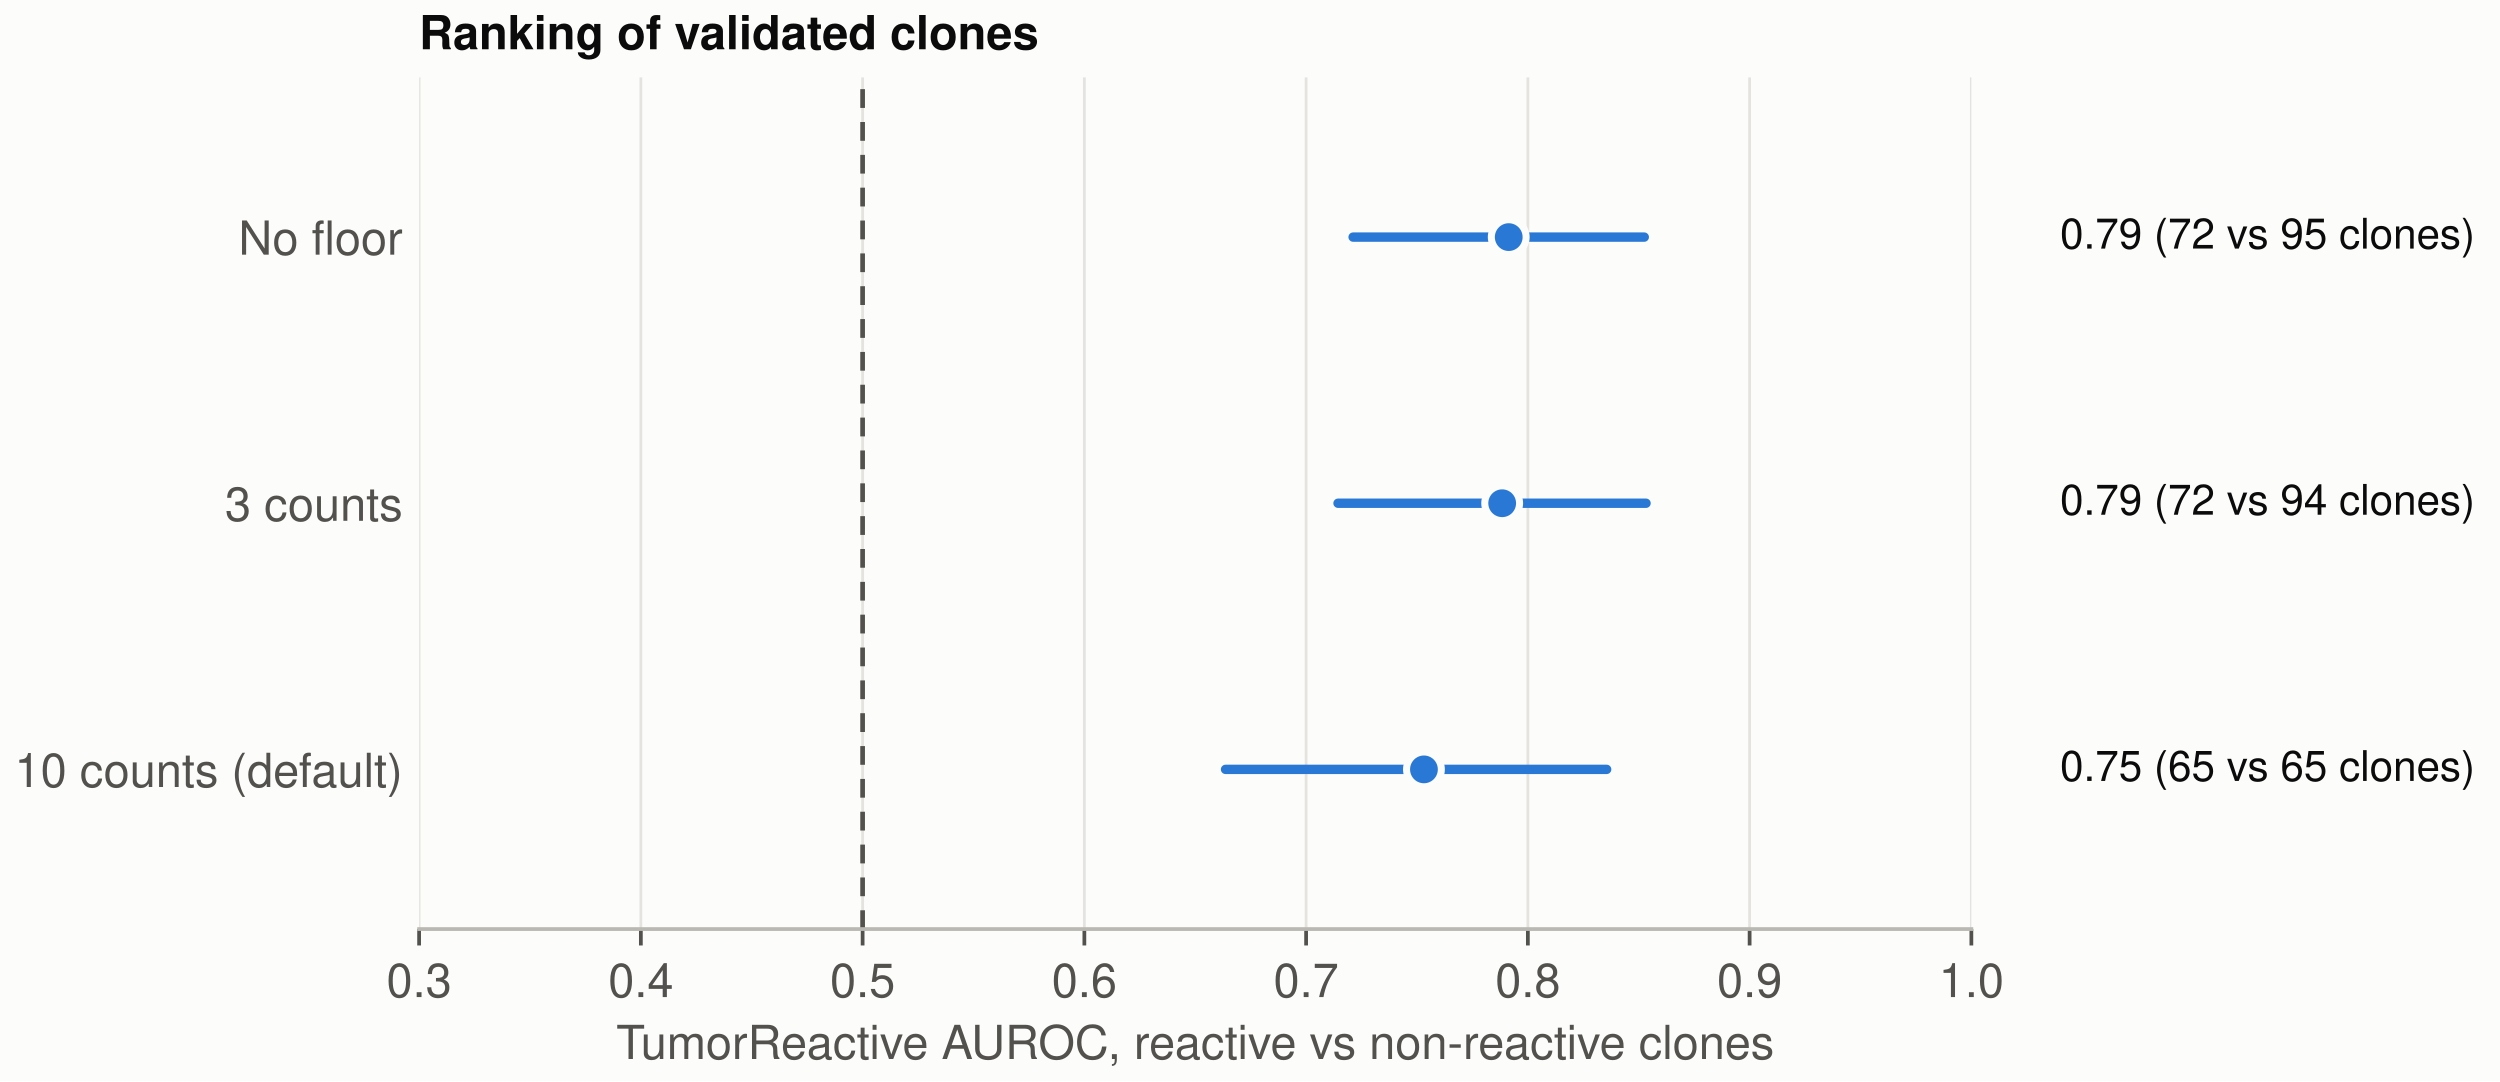
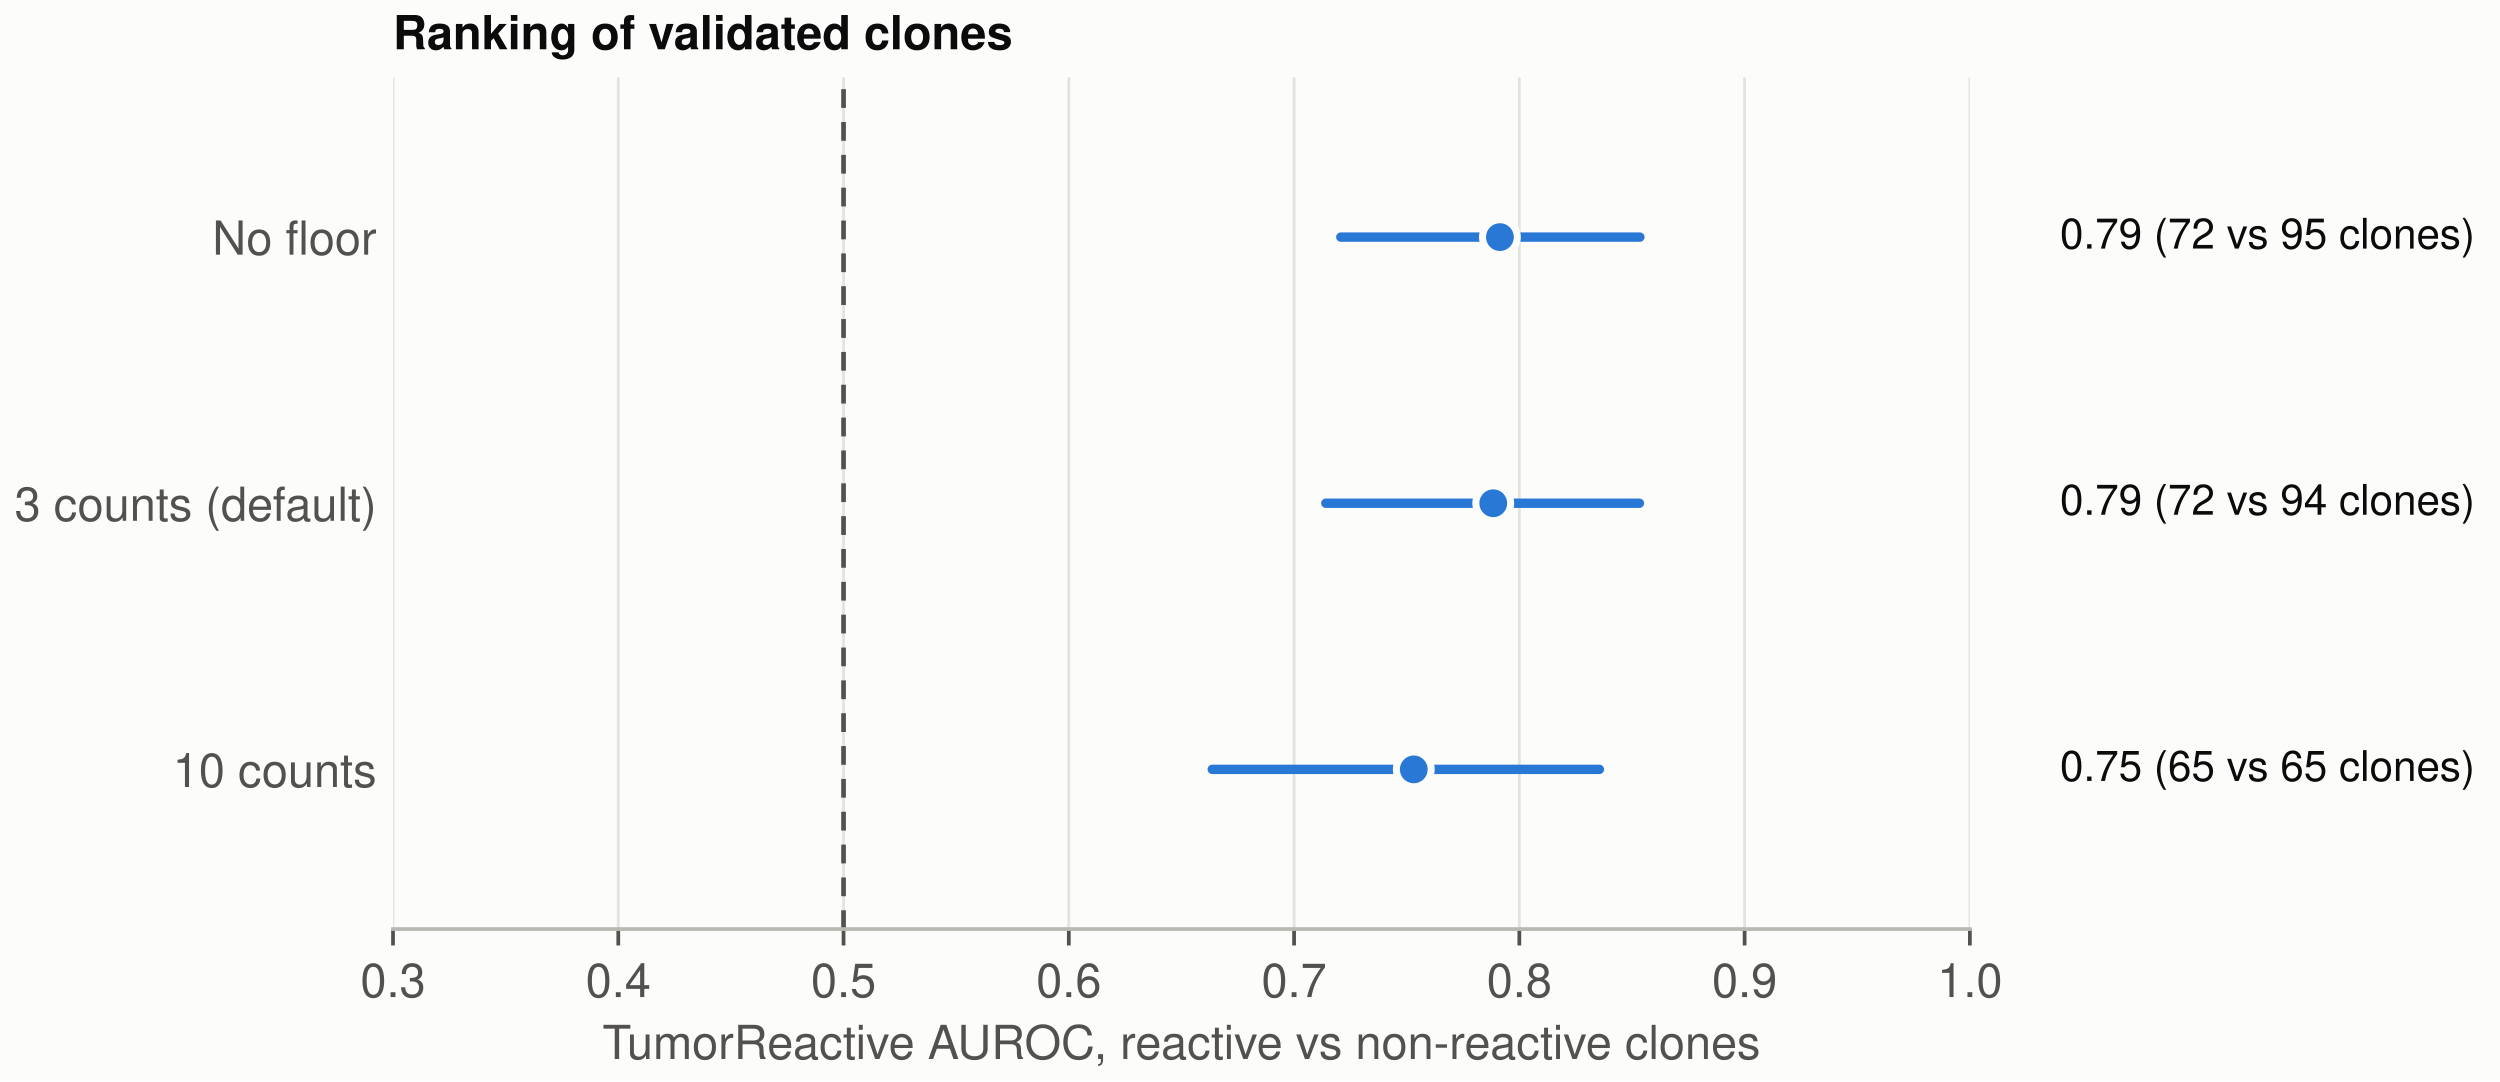
<svg xmlns="http://www.w3.org/2000/svg" xmlns:xlink="http://www.w3.org/1999/xlink" width="532.8pt" height="230.4pt" viewBox="0 0 532.8 230.4" version="1.1">
  <defs>
    <style type="text/css">*{stroke-linejoin: round; stroke-linecap: butt}</style>
  </defs>
  <g id="figure_1">
    <g id="patch_1">
      <path d="M 0 230.4  L 532.8 230.4  L 532.8 0  L 0 0  z " style="fill: #fcfcfb" />
    </g>
    <g id="axes_1">
      <g id="patch_2">
-         <path d="M 89.321 198.001  L 420.137 198.001  L 420.137 16.5  L 89.321 16.5  z " style="fill: #fcfcfb" />
+         <path d="M 83.76 198.001  L 419.819 198.001  L 419.819 16.5  L 83.76 16.5  z " style="fill: #fcfcfb" />
      </g>
      <g id="matplotlib.axis_1">
        <g id="xtick_1">
          <g id="line2d_1">
-             <path d="M 89.321 198.001  L 89.321 16.5  " clip-path="url(#p60393f1d03)" style="fill: none; stroke: #e4e3df; stroke-width: 0.6; stroke-linecap: square" />
+             <path d="M 83.76 198.001  L 83.76 16.5  " clip-path="url(#p628364a672)" style="fill: none; stroke: #e4e3df; stroke-width: 0.6; stroke-linecap: square" />
          </g>
          <g id="line2d_2">
            <defs>
              <path id="mc6937c2ae9" d="M 0 0  L 0 3.5  " style="stroke: #52514e; stroke-width: 0.8" />
            </defs>
            <g>
-               <use xlink:href="#mc6937c2ae9" x="89.321" y="198.001" style="fill: #52514e; stroke: #52514e; stroke-width: 0.8" />
+               <use xlink:href="#mc6937c2ae9" x="83.76" y="198.001" style="fill: #52514e; stroke: #52514e; stroke-width: 0.8" />
            </g>
          </g>
          <g id="text_1">
-             <text style="font-size: 10px; font-family: 'Helvetica', 'Arial', 'DejaVu Sans'; text-anchor: middle; fill: #52514e" x="89.321" y="212.501" transform="rotate(-0 89.32055 212.5013)">0.3</text>
+             <text style="font-size: 10px; font-family: 'Helvetica', 'Arial', 'DejaVu Sans'; text-anchor: middle; fill: #52514e" x="83.76" y="212.501" transform="rotate(-0 83.75961 212.5013)">0.3</text>
          </g>
        </g>
        <g id="xtick_2">
          <g id="line2d_3">
-             <path d="M 136.58 198.001  L 136.58 16.5  " clip-path="url(#p60393f1d03)" style="fill: none; stroke: #e4e3df; stroke-width: 0.6; stroke-linecap: square" />
+             <path d="M 131.768 198.001  L 131.768 16.5  " clip-path="url(#p628364a672)" style="fill: none; stroke: #e4e3df; stroke-width: 0.6; stroke-linecap: square" />
          </g>
          <g id="line2d_4">
            <g>
-               <use xlink:href="#mc6937c2ae9" x="136.58" y="198.001" style="fill: #52514e; stroke: #52514e; stroke-width: 0.8" />
+               <use xlink:href="#mc6937c2ae9" x="131.768" y="198.001" style="fill: #52514e; stroke: #52514e; stroke-width: 0.8" />
            </g>
          </g>
          <g id="text_2">
-             <text style="font-size: 10px; font-family: 'Helvetica', 'Arial', 'DejaVu Sans'; text-anchor: middle; fill: #52514e" x="136.58" y="212.501" transform="rotate(-0 136.58 212.5013)">0.4</text>
+             <text style="font-size: 10px; font-family: 'Helvetica', 'Arial', 'DejaVu Sans'; text-anchor: middle; fill: #52514e" x="131.768" y="212.501" transform="rotate(-0 131.7681 212.5013)">0.4</text>
          </g>
        </g>
        <g id="xtick_3">
          <g id="line2d_5">
-             <path d="M 183.84 198.001  L 183.84 16.5  " clip-path="url(#p60393f1d03)" style="fill: none; stroke: #e4e3df; stroke-width: 0.6; stroke-linecap: square" />
+             <path d="M 179.777 198.001  L 179.777 16.5  " clip-path="url(#p628364a672)" style="fill: none; stroke: #e4e3df; stroke-width: 0.6; stroke-linecap: square" />
          </g>
          <g id="line2d_6">
            <g>
-               <use xlink:href="#mc6937c2ae9" x="183.84" y="198.001" style="fill: #52514e; stroke: #52514e; stroke-width: 0.8" />
+               <use xlink:href="#mc6937c2ae9" x="179.777" y="198.001" style="fill: #52514e; stroke: #52514e; stroke-width: 0.8" />
            </g>
          </g>
          <g id="text_3">
-             <text style="font-size: 10px; font-family: 'Helvetica', 'Arial', 'DejaVu Sans'; text-anchor: middle; fill: #52514e" x="183.84" y="212.501" transform="rotate(-0 183.8395 212.5013)">0.5</text>
+             <text style="font-size: 10px; font-family: 'Helvetica', 'Arial', 'DejaVu Sans'; text-anchor: middle; fill: #52514e" x="179.777" y="212.501" transform="rotate(-0 179.7766 212.5013)">0.5</text>
          </g>
        </g>
        <g id="xtick_4">
          <g id="line2d_7">
-             <path d="M 231.099 198.001  L 231.099 16.5  " clip-path="url(#p60393f1d03)" style="fill: none; stroke: #e4e3df; stroke-width: 0.6; stroke-linecap: square" />
+             <path d="M 227.785 198.001  L 227.785 16.5  " clip-path="url(#p628364a672)" style="fill: none; stroke: #e4e3df; stroke-width: 0.6; stroke-linecap: square" />
          </g>
          <g id="line2d_8">
            <g>
-               <use xlink:href="#mc6937c2ae9" x="231.099" y="198.001" style="fill: #52514e; stroke: #52514e; stroke-width: 0.8" />
+               <use xlink:href="#mc6937c2ae9" x="227.785" y="198.001" style="fill: #52514e; stroke: #52514e; stroke-width: 0.8" />
            </g>
          </g>
          <g id="text_4">
-             <text style="font-size: 10px; font-family: 'Helvetica', 'Arial', 'DejaVu Sans'; text-anchor: middle; fill: #52514e" x="231.099" y="212.501" transform="rotate(-0 231.099 212.5013)">0.6</text>
+             <text style="font-size: 10px; font-family: 'Helvetica', 'Arial', 'DejaVu Sans'; text-anchor: middle; fill: #52514e" x="227.785" y="212.501" transform="rotate(-0 227.7851 212.5013)">0.6</text>
          </g>
        </g>
        <g id="xtick_5">
          <g id="line2d_9">
-             <path d="M 278.358 198.001  L 278.358 16.5  " clip-path="url(#p60393f1d03)" style="fill: none; stroke: #e4e3df; stroke-width: 0.6; stroke-linecap: square" />
+             <path d="M 275.794 198.001  L 275.794 16.5  " clip-path="url(#p628364a672)" style="fill: none; stroke: #e4e3df; stroke-width: 0.6; stroke-linecap: square" />
          </g>
          <g id="line2d_10">
            <g>
-               <use xlink:href="#mc6937c2ae9" x="278.358" y="198.001" style="fill: #52514e; stroke: #52514e; stroke-width: 0.8" />
+               <use xlink:href="#mc6937c2ae9" x="275.794" y="198.001" style="fill: #52514e; stroke: #52514e; stroke-width: 0.8" />
            </g>
          </g>
          <g id="text_5">
-             <text style="font-size: 10px; font-family: 'Helvetica', 'Arial', 'DejaVu Sans'; text-anchor: middle; fill: #52514e" x="278.358" y="212.501" transform="rotate(-0 278.3585 212.5013)">0.7</text>
+             <text style="font-size: 10px; font-family: 'Helvetica', 'Arial', 'DejaVu Sans'; text-anchor: middle; fill: #52514e" x="275.794" y="212.501" transform="rotate(-0 275.7936 212.5013)">0.7</text>
          </g>
        </g>
        <g id="xtick_6">
          <g id="line2d_11">
-             <path d="M 325.618 198.001  L 325.618 16.5  " clip-path="url(#p60393f1d03)" style="fill: none; stroke: #e4e3df; stroke-width: 0.6; stroke-linecap: square" />
+             <path d="M 323.802 198.001  L 323.802 16.5  " clip-path="url(#p628364a672)" style="fill: none; stroke: #e4e3df; stroke-width: 0.6; stroke-linecap: square" />
          </g>
          <g id="line2d_12">
            <g>
-               <use xlink:href="#mc6937c2ae9" x="325.618" y="198.001" style="fill: #52514e; stroke: #52514e; stroke-width: 0.8" />
+               <use xlink:href="#mc6937c2ae9" x="323.802" y="198.001" style="fill: #52514e; stroke: #52514e; stroke-width: 0.8" />
            </g>
          </g>
          <g id="text_6">
-             <text style="font-size: 10px; font-family: 'Helvetica', 'Arial', 'DejaVu Sans'; text-anchor: middle; fill: #52514e" x="325.618" y="212.501" transform="rotate(-0 325.6179 212.5013)">0.8</text>
+             <text style="font-size: 10px; font-family: 'Helvetica', 'Arial', 'DejaVu Sans'; text-anchor: middle; fill: #52514e" x="323.802" y="212.501" transform="rotate(-0 323.8021 212.5013)">0.8</text>
          </g>
        </g>
        <g id="xtick_7">
          <g id="line2d_13">
-             <path d="M 372.877 198.001  L 372.877 16.5  " clip-path="url(#p60393f1d03)" style="fill: none; stroke: #e4e3df; stroke-width: 0.6; stroke-linecap: square" />
+             <path d="M 371.811 198.001  L 371.811 16.5  " clip-path="url(#p628364a672)" style="fill: none; stroke: #e4e3df; stroke-width: 0.6; stroke-linecap: square" />
          </g>
          <g id="line2d_14">
            <g>
-               <use xlink:href="#mc6937c2ae9" x="372.877" y="198.001" style="fill: #52514e; stroke: #52514e; stroke-width: 0.8" />
+               <use xlink:href="#mc6937c2ae9" x="371.811" y="198.001" style="fill: #52514e; stroke: #52514e; stroke-width: 0.8" />
            </g>
          </g>
          <g id="text_7">
-             <text style="font-size: 10px; font-family: 'Helvetica', 'Arial', 'DejaVu Sans'; text-anchor: middle; fill: #52514e" x="372.877" y="212.501" transform="rotate(-0 372.8774 212.5013)">0.9</text>
+             <text style="font-size: 10px; font-family: 'Helvetica', 'Arial', 'DejaVu Sans'; text-anchor: middle; fill: #52514e" x="371.811" y="212.501" transform="rotate(-0 371.8106 212.5013)">0.9</text>
          </g>
        </g>
        <g id="xtick_8">
          <g id="line2d_15">
-             <path d="M 420.137 198.001  L 420.137 16.5  " clip-path="url(#p60393f1d03)" style="fill: none; stroke: #e4e3df; stroke-width: 0.6; stroke-linecap: square" />
+             <path d="M 419.819 198.001  L 419.819 16.5  " clip-path="url(#p628364a672)" style="fill: none; stroke: #e4e3df; stroke-width: 0.6; stroke-linecap: square" />
          </g>
          <g id="line2d_16">
            <g>
-               <use xlink:href="#mc6937c2ae9" x="420.137" y="198.001" style="fill: #52514e; stroke: #52514e; stroke-width: 0.8" />
+               <use xlink:href="#mc6937c2ae9" x="419.819" y="198.001" style="fill: #52514e; stroke: #52514e; stroke-width: 0.8" />
            </g>
          </g>
          <g id="text_8">
-             <text style="font-size: 10px; font-family: 'Helvetica', 'Arial', 'DejaVu Sans'; text-anchor: middle; fill: #52514e" x="420.137" y="212.501" transform="rotate(-0 420.1369 212.5013)">1.0</text>
+             <text style="font-size: 10px; font-family: 'Helvetica', 'Arial', 'DejaVu Sans'; text-anchor: middle; fill: #52514e" x="419.819" y="212.501" transform="rotate(-0 419.8191 212.5013)">1.0</text>
          </g>
        </g>
        <g id="text_9">
-           <text style="font-size: 10px; font-family: 'Helvetica', 'Arial', 'DejaVu Sans'; text-anchor: middle; fill: #52514e" x="254.729" y="225.701" transform="rotate(-0 254.7287 225.7005)">TumorReactive AUROC, reactive vs non-reactive clones</text>
+           <text style="font-size: 10px; font-family: 'Helvetica', 'Arial', 'DejaVu Sans'; text-anchor: middle; fill: #52514e" x="251.789" y="225.701" transform="rotate(-0 251.7894 225.7005)">TumorReactive AUROC, reactive vs non-reactive clones</text>
        </g>
      </g>
      <g id="matplotlib.axis_2">
        <g id="ytick_1">
          <g id="line2d_17" />
          <g id="text_10">
-             <text style="font-size: 10px; font-family: 'Helvetica', 'Arial', 'DejaVu Sans'; text-anchor: end; fill: #52514e" x="85.821" y="167.72" transform="rotate(-0 85.82055 167.7199)">10 counts (default)</text>
+             <text style="font-size: 10px; font-family: 'Helvetica', 'Arial', 'DejaVu Sans'; text-anchor: end; fill: #52514e" x="80.26" y="167.72" transform="rotate(-0 80.25961 167.7199)">10 counts</text>
          </g>
        </g>
        <g id="ytick_2">
          <g id="line2d_18" />
          <g id="text_11">
-             <text style="font-size: 10px; font-family: 'Helvetica', 'Arial', 'DejaVu Sans'; text-anchor: end; fill: #52514e" x="85.821" y="111.001" transform="rotate(-0 85.82055 111.0008)">3 counts</text>
+             <text style="font-size: 10px; font-family: 'Helvetica', 'Arial', 'DejaVu Sans'; text-anchor: end; fill: #52514e" x="80.26" y="111.001" transform="rotate(-0 80.25961 111.0008)">3 counts (default)</text>
          </g>
        </g>
        <g id="ytick_3">
          <g id="line2d_19" />
          <g id="text_12">
-             <text style="font-size: 10px; font-family: 'Helvetica', 'Arial', 'DejaVu Sans'; text-anchor: end; fill: #52514e" x="85.821" y="54.282" transform="rotate(-0 85.82055 54.28169)">No floor</text>
+             <text style="font-size: 10px; font-family: 'Helvetica', 'Arial', 'DejaVu Sans'; text-anchor: end; fill: #52514e" x="80.26" y="54.282" transform="rotate(-0 80.25961 54.28169)">No floor</text>
          </g>
        </g>
      </g>
      <g id="line2d_20">
-         <path d="M 288.375 50.532  L 350.424 50.532  " clip-path="url(#p60393f1d03)" style="fill: none; stroke: #2a78d6; stroke-width: 2; stroke-linecap: round" />
+         <path d="M 285.752 50.532  L 349.494 50.532  " clip-path="url(#p628364a672)" style="fill: none; stroke: #2a78d6; stroke-width: 2; stroke-linecap: round" />
      </g>
      <g id="line2d_21">
-         <path d="M 285.16 107.251  L 350.801 107.251  " clip-path="url(#p60393f1d03)" style="fill: none; stroke: #2a78d6; stroke-width: 2; stroke-linecap: round" />
+         <path d="M 282.555 107.251  L 349.394 107.251  " clip-path="url(#p628364a672)" style="fill: none; stroke: #2a78d6; stroke-width: 2; stroke-linecap: round" />
      </g>
      <g id="line2d_22">
-         <path d="M 261.188 163.97  L 342.41 163.97  " clip-path="url(#p60393f1d03)" style="fill: none; stroke: #2a78d6; stroke-width: 2; stroke-linecap: round" />
+         <path d="M 258.351 163.97  L 340.861 163.97  " clip-path="url(#p628364a672)" style="fill: none; stroke: #2a78d6; stroke-width: 2; stroke-linecap: round" />
      </g>
      <g id="line2d_23">
-         <path d="M 183.84 198.001  L 183.84 16.5  " clip-path="url(#p60393f1d03)" style="fill: none; stroke-dasharray: 4,3; stroke-dashoffset: 0; stroke: #52514e" />
+         <path d="M 179.777 198.001  L 179.777 16.5  " clip-path="url(#p628364a672)" style="fill: none; stroke-dasharray: 4,3; stroke-dashoffset: 0; stroke: #52514e" />
      </g>
      <g id="patch_3">
-         <path d="M 89.321 198.001  L 420.137 198.001  " style="fill: none; stroke: #b9b8b2; stroke-width: 0.8; stroke-linejoin: miter; stroke-linecap: square" />
+         <path d="M 83.76 198.001  L 419.819 198.001  " style="fill: none; stroke: #b9b8b2; stroke-width: 0.8; stroke-linejoin: miter; stroke-linecap: square" />
      </g>
      <g id="PathCollection_1">
        <defs>
          <path id="m8643592c82" d="M 0 3.708  C 0.983 3.708 1.927 3.317 2.622 2.622  C 3.317 1.927 3.708 0.983 3.708 0  C 3.708 -0.983 3.317 -1.927 2.622 -2.622  C 1.927 -3.317 0.983 -3.708 0 -3.708  C -0.983 -3.708 -1.927 -3.317 -2.622 -2.622  C -3.317 -1.927 -3.708 -0.983 -3.708 0  C -3.708 0.983 -3.317 1.927 -2.622 2.622  C -1.927 3.317 -0.983 3.708 0 3.708  z " style="stroke: #fcfcfb; stroke-width: 1.5" />
        </defs>
-         <g clip-path="url(#p60393f1d03)">
-           <use xlink:href="#m8643592c82" x="321.541" y="50.532" style="fill: #2a78d6; stroke: #fcfcfb; stroke-width: 1.5" />
+         <g clip-path="url(#p628364a672)">
+           <use xlink:href="#m8643592c82" x="319.661" y="50.532" style="fill: #2a78d6; stroke: #fcfcfb; stroke-width: 1.5" />
        </g>
      </g>
      <g id="text_13">
-         <text style="font-size: 9px; font-family: 'Helvetica', 'Arial', 'DejaVu Sans'; text-anchor: start; fill: #0b0b0b" x="439.041" y="52.988" transform="rotate(-0 439.0407 52.98841)">0.79  (72 vs 95 clones)</text>
+         <text style="font-size: 9px; font-family: 'Helvetica', 'Arial', 'DejaVu Sans'; text-anchor: start; fill: #0b0b0b" x="439.023" y="52.988" transform="rotate(-0 439.0225 52.98841)">0.79  (72 vs 95 clones)</text>
      </g>
      <g id="PathCollection_2">
-         <g clip-path="url(#p60393f1d03)">
-           <use xlink:href="#m8643592c82" x="320.143" y="107.251" style="fill: #2a78d6; stroke: #fcfcfb; stroke-width: 1.5" />
+         <g clip-path="url(#p628364a672)">
+           <use xlink:href="#m8643592c82" x="318.241" y="107.251" style="fill: #2a78d6; stroke: #fcfcfb; stroke-width: 1.5" />
        </g>
      </g>
      <g id="text_14">
-         <text style="font-size: 9px; font-family: 'Helvetica', 'Arial', 'DejaVu Sans'; text-anchor: start; fill: #0b0b0b" x="439.041" y="109.707" transform="rotate(-0 439.0407 109.7075)">0.79  (72 vs 94 clones)</text>
+         <text style="font-size: 9px; font-family: 'Helvetica', 'Arial', 'DejaVu Sans'; text-anchor: start; fill: #0b0b0b" x="439.023" y="109.707" transform="rotate(-0 439.0225 109.7075)">0.79  (72 vs 94 clones)</text>
      </g>
      <g id="PathCollection_3">
-         <g clip-path="url(#p60393f1d03)">
-           <use xlink:href="#m8643592c82" x="303.47" y="163.97" style="fill: #2a78d6; stroke: #fcfcfb; stroke-width: 1.5" />
+         <g clip-path="url(#p628364a672)">
+           <use xlink:href="#m8643592c82" x="301.303" y="163.97" style="fill: #2a78d6; stroke: #fcfcfb; stroke-width: 1.5" />
        </g>
      </g>
      <g id="text_15">
-         <text style="font-size: 9px; font-family: 'Helvetica', 'Arial', 'DejaVu Sans'; text-anchor: start; fill: #0b0b0b" x="439.041" y="166.427" transform="rotate(-0 439.0407 166.4266)">0.75  (65 vs 65 clones)</text>
+         <text style="font-size: 9px; font-family: 'Helvetica', 'Arial', 'DejaVu Sans'; text-anchor: start; fill: #0b0b0b" x="439.023" y="166.427" transform="rotate(-0 439.0225 166.4266)">0.75  (65 vs 65 clones)</text>
      </g>
      <g id="text_16">
-         <text style="font-weight: 700; font-size: 10px; font-family: 'Helvetica', 'Arial', 'DejaVu Sans'; text-anchor: start; fill: #0b0b0b" x="89.321" y="10.5" transform="rotate(-0 89.32055 10.50024)">Ranking of validated clones</text>
+         <text style="font-weight: 700; font-size: 10px; font-family: 'Helvetica', 'Arial', 'DejaVu Sans'; text-anchor: start; fill: #0b0b0b" x="83.76" y="10.5" transform="rotate(-0 83.75961 10.50024)">Ranking of validated clones</text>
      </g>
    </g>
  </g>
  <defs>
-     <clipPath id="p60393f1d03">
-       <rect x="89.321" y="16.5" width="330.816" height="181.501" />
+     <clipPath id="p628364a672">
+       <rect x="83.76" y="16.5" width="336.059" height="181.501" />
    </clipPath>
  </defs>
</svg>
